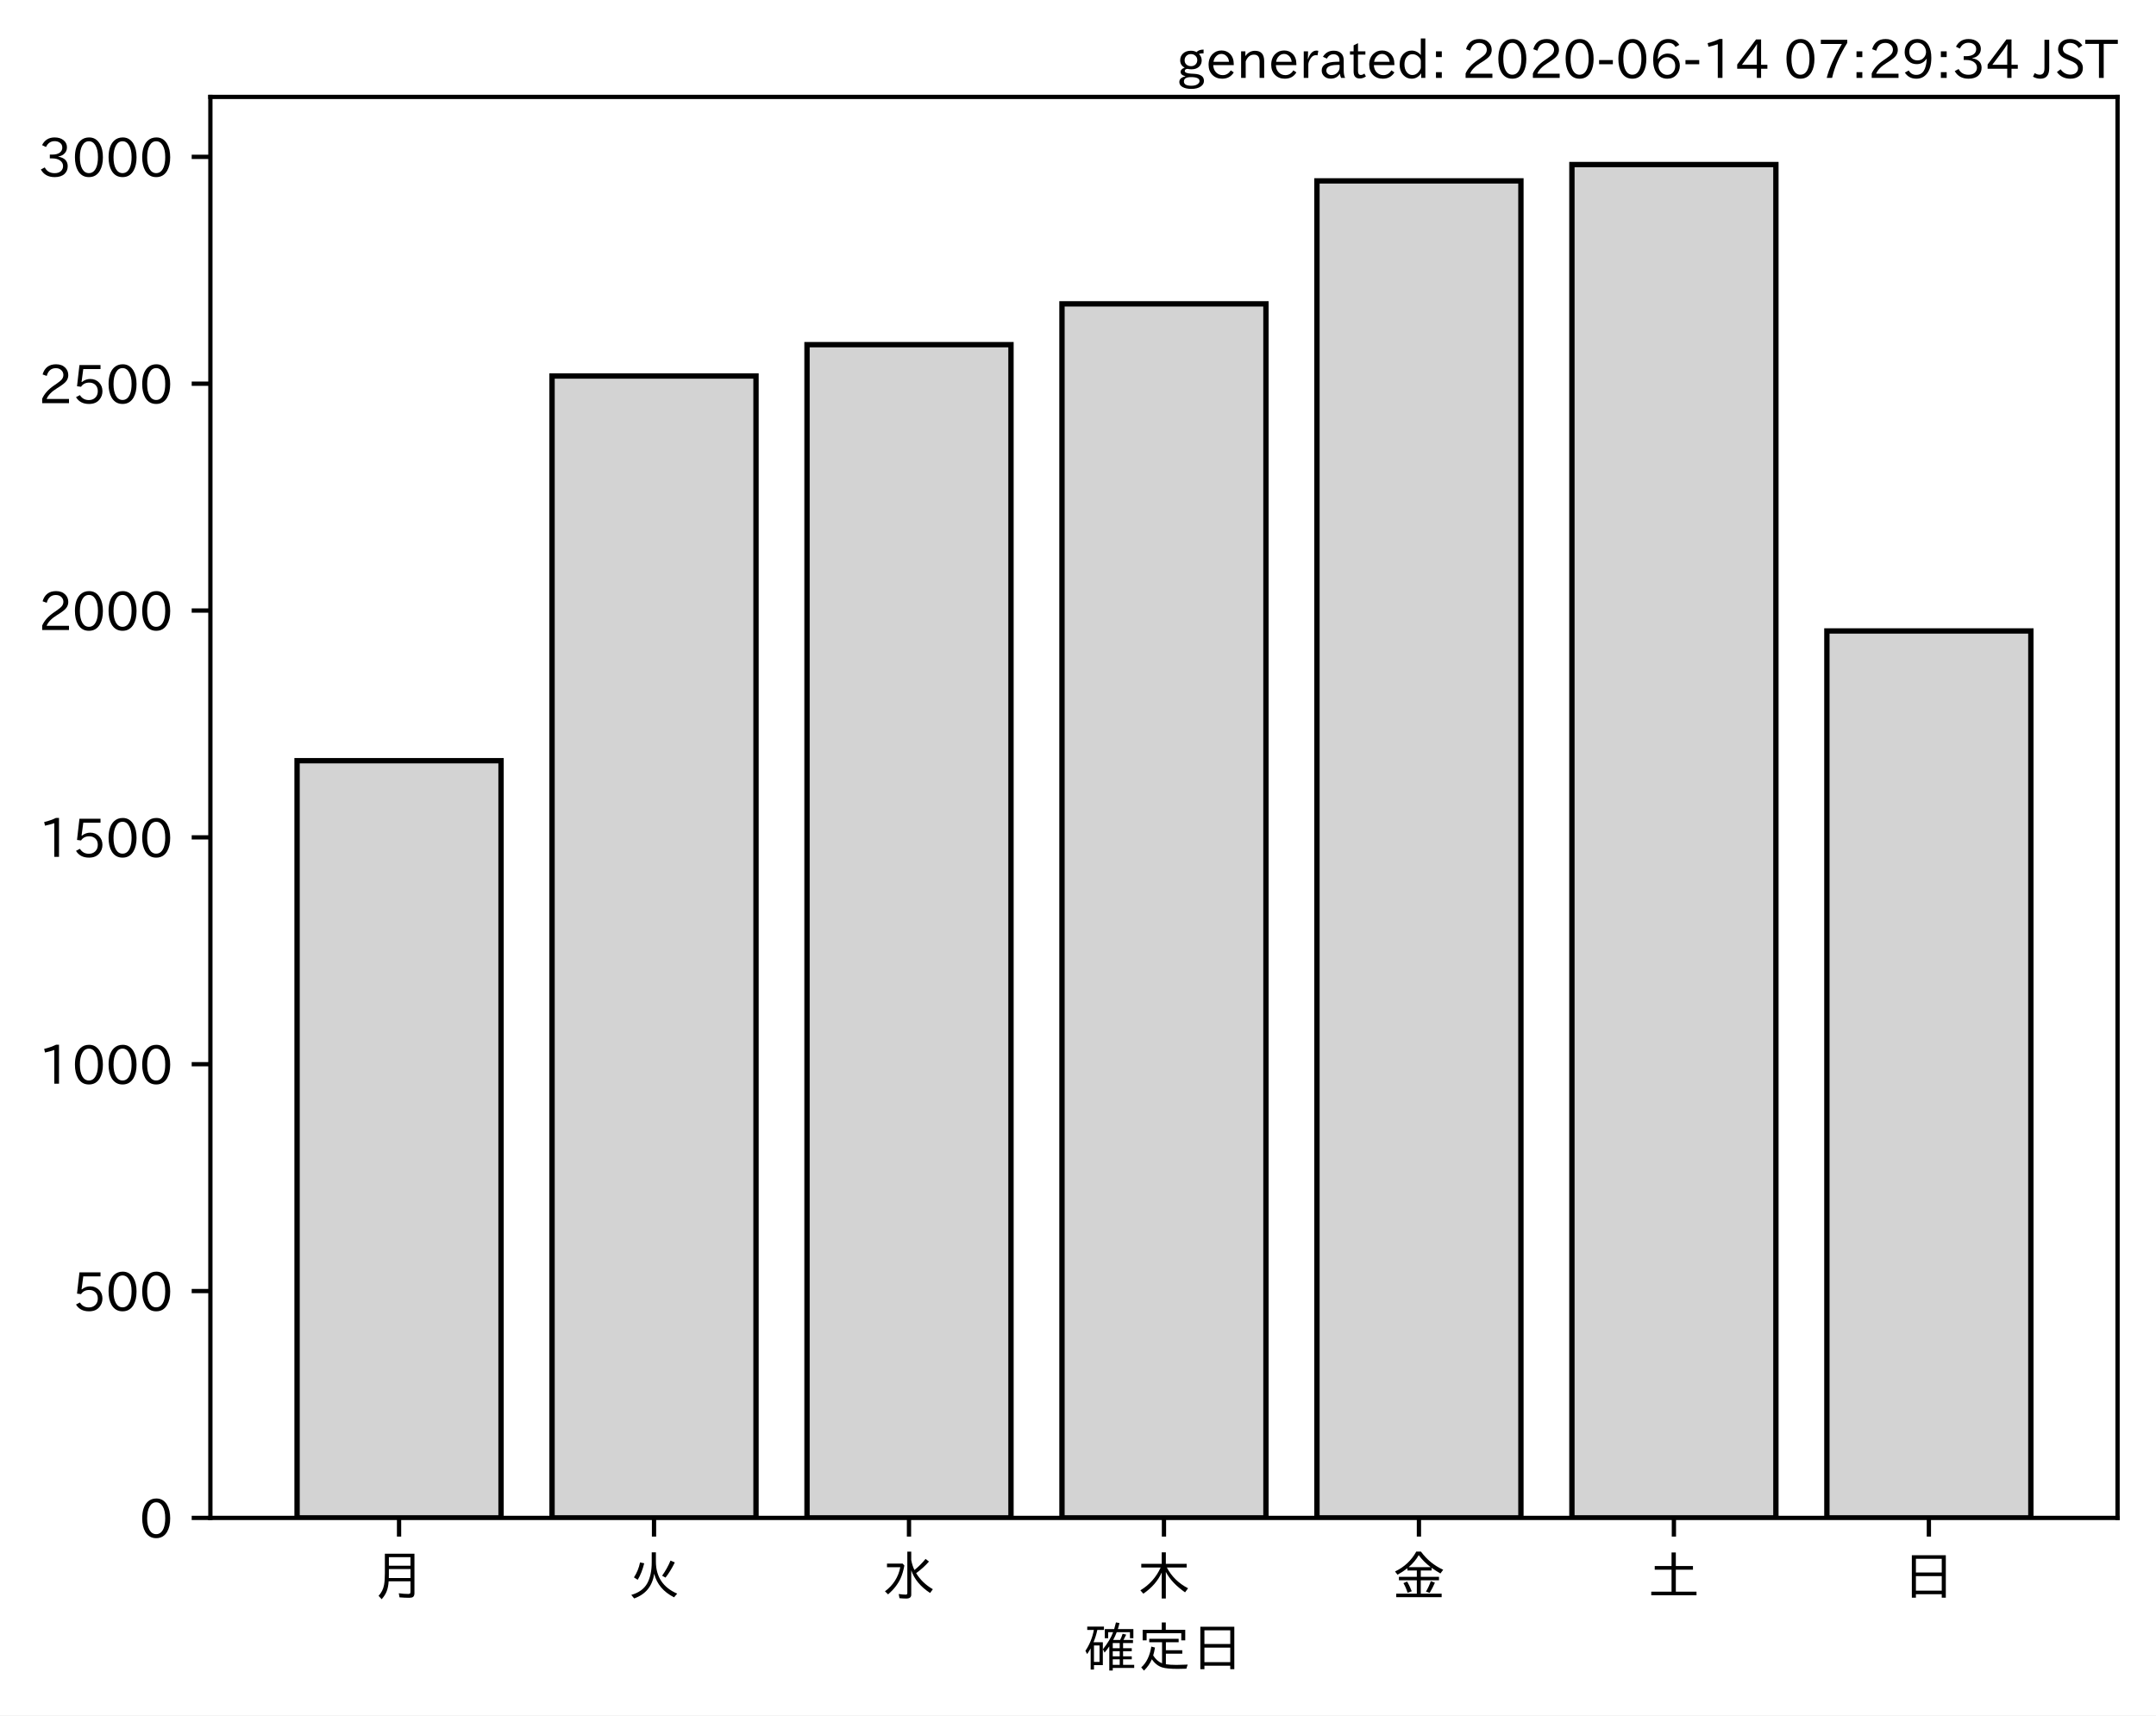
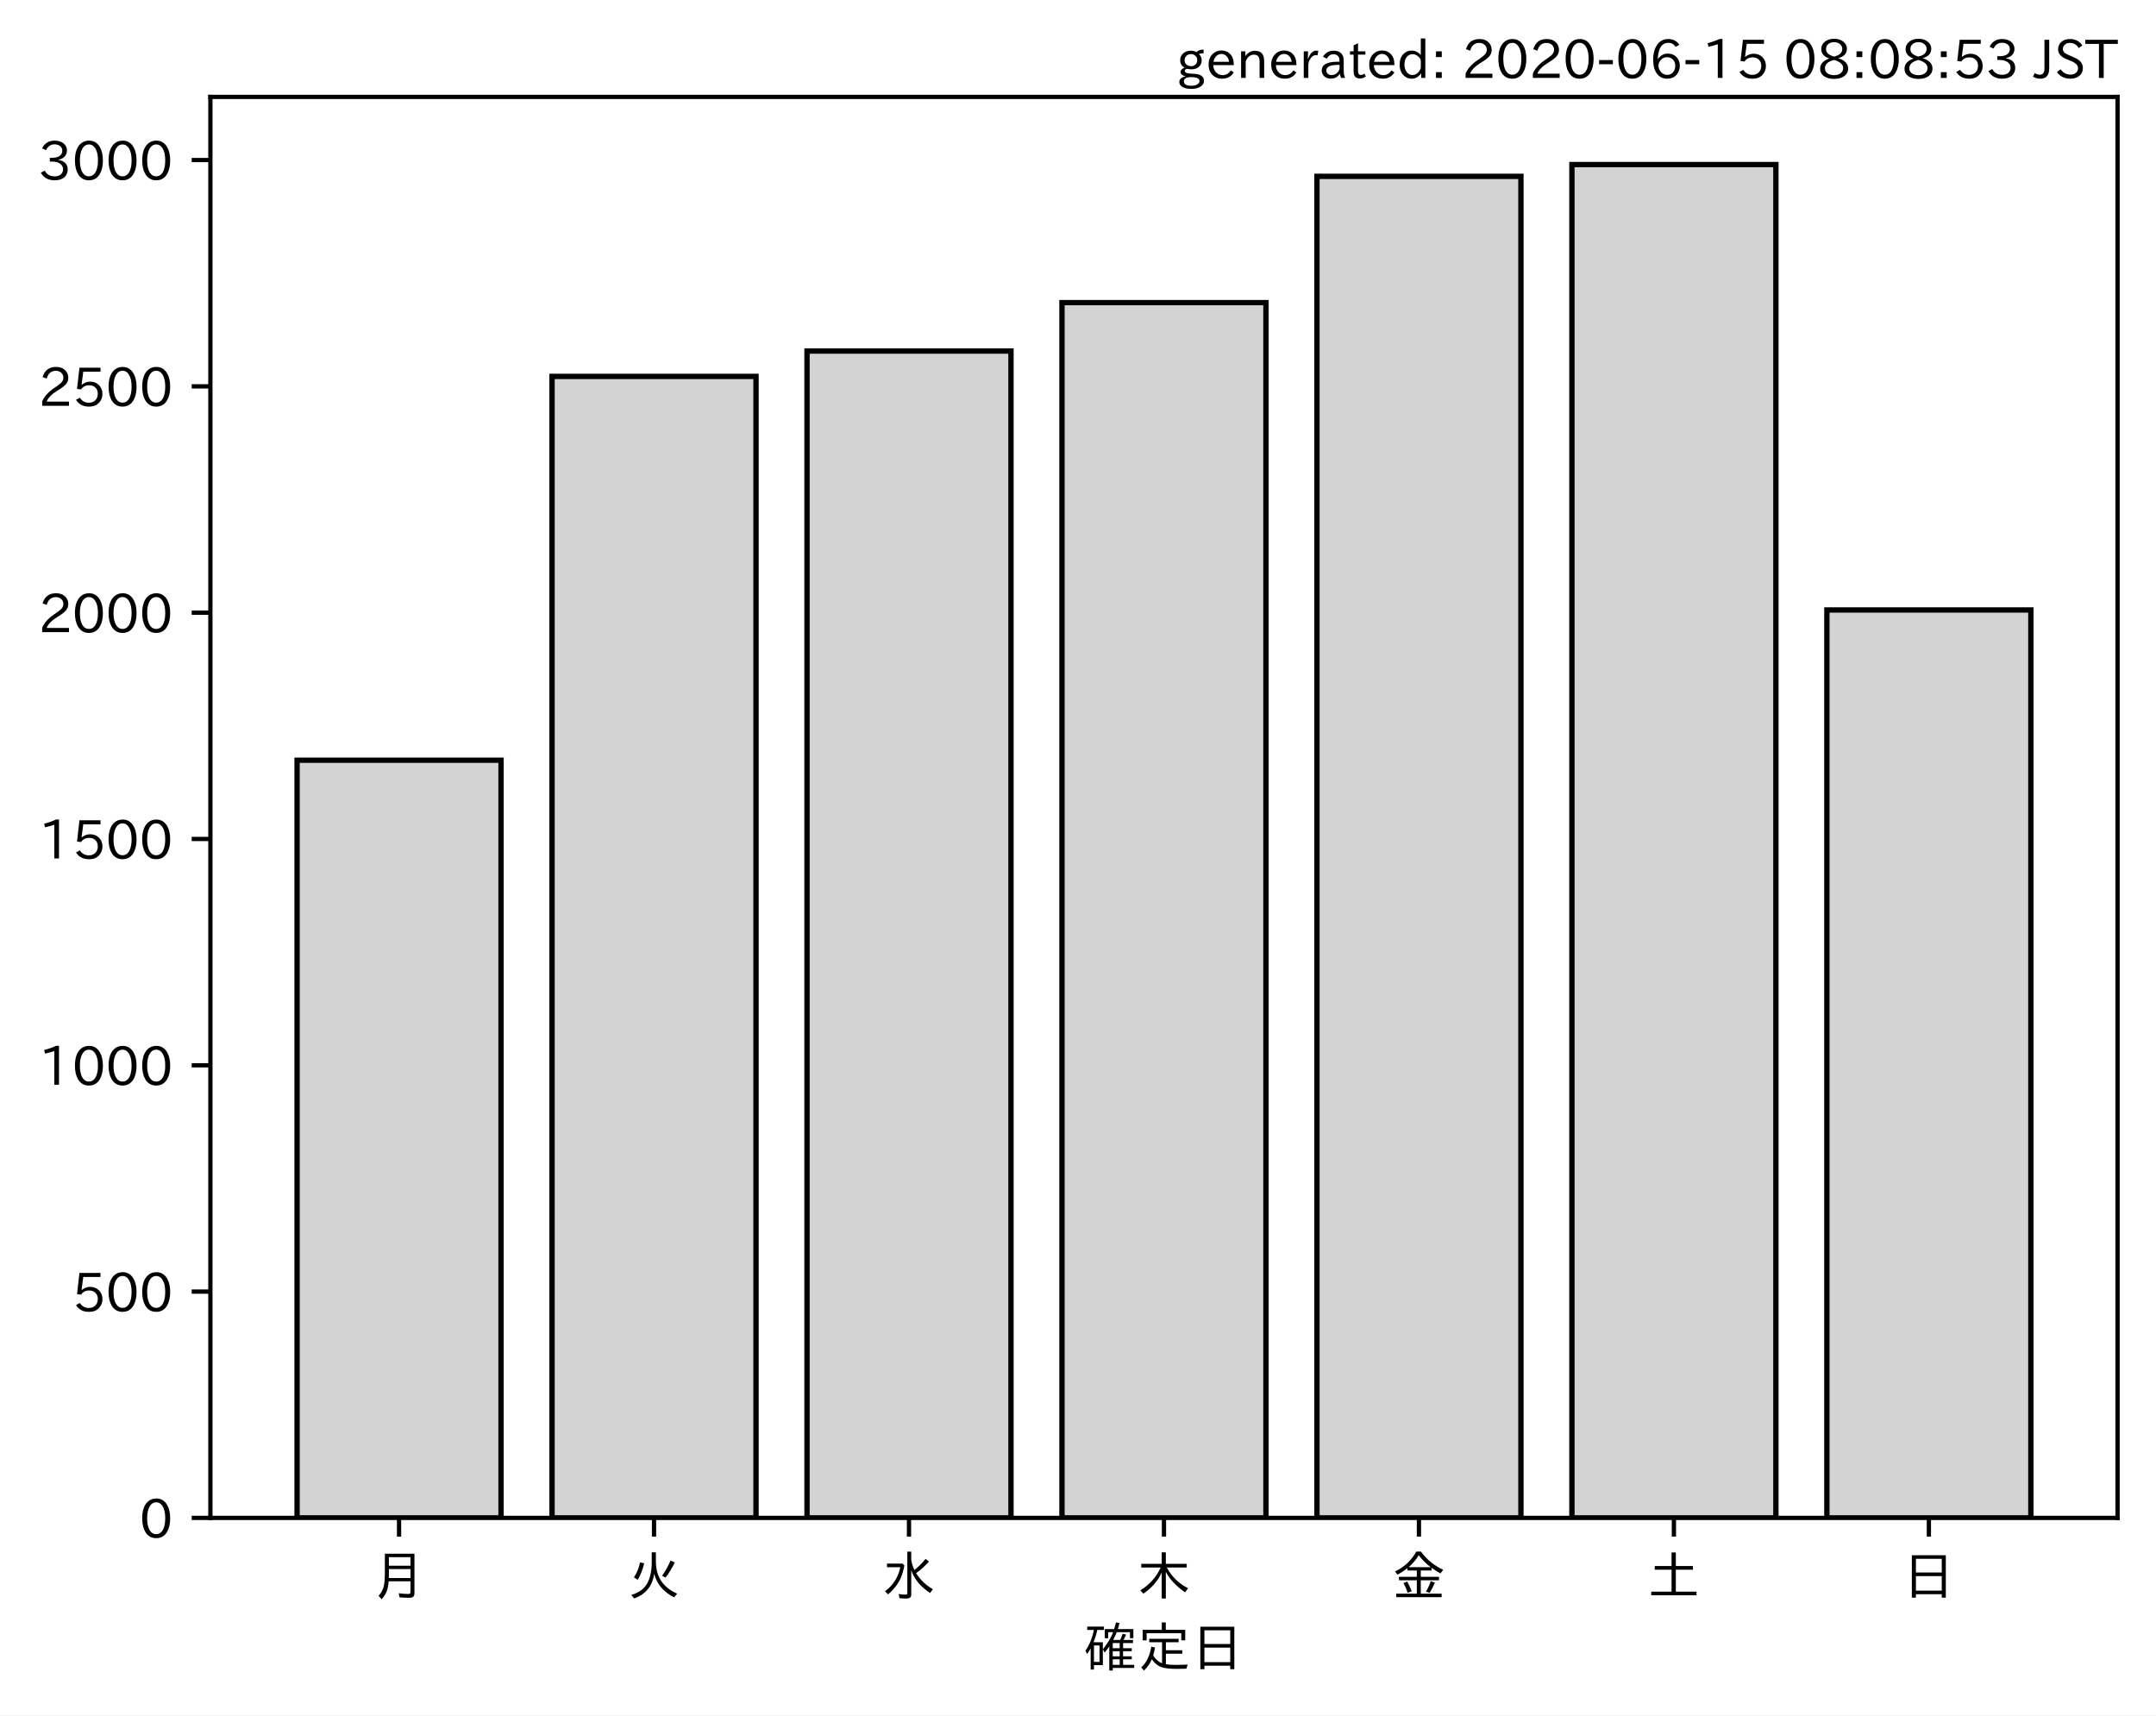
<svg xmlns="http://www.w3.org/2000/svg" xmlns:xlink="http://www.w3.org/1999/xlink" height="321.24pt" version="1.1" viewBox="0 0 403.714 321.24" width="403.714pt">
  <defs>
    <style type="text/css">
*{stroke-linecap:butt;stroke-linejoin:round;}
  </style>
  </defs>
  <g id="figure_1">
    <g id="patch_1">
      <path d="M 0 321.24  L 403.714 321.24  L 403.714 0  L 0 0  z " style="fill:#ffffff;" />
    </g>
    <g id="axes_1">
      <g id="patch_2">
        <path d="M 39.394 284.259  L 396.514 284.259  L 396.514 18.147  L 39.394 18.147  z " style="fill:#ffffff;" />
      </g>
      <g id="patch_3">
-         <path clip-path="url(#p8b8494c007)" d="M 55.626 284.259  L 93.821 284.259  L 93.821 142.458  L 55.626 142.458  z " style="fill:#d3d3d3;stroke:#000000;stroke-linejoin:miter;" />
+         <path clip-path="url(#pb548cbfa99)" d="M 55.626 284.259  L 93.821 284.259  L 93.821 142.366  L 55.626 142.366  z " style="fill:#d3d3d3;stroke:#000000;stroke-linejoin:miter;" />
      </g>
      <g id="patch_4">
-         <path clip-path="url(#p8b8494c007)" d="M 103.37 284.259  L 141.564 284.259  L 141.564 70.411  L 103.37 70.411  z " style="fill:#d3d3d3;stroke:#000000;stroke-linejoin:miter;" />
+         <path clip-path="url(#pb548cbfa99)" d="M 103.37 284.259  L 141.564 284.259  L 141.564 70.487  L 103.37 70.487  z " style="fill:#d3d3d3;stroke:#000000;stroke-linejoin:miter;" />
      </g>
      <g id="patch_5">
-         <path clip-path="url(#p8b8494c007)" d="M 151.113 284.259  L 189.308 284.259  L 189.308 64.548  L 151.113 64.548  z " style="fill:#d3d3d3;stroke:#000000;stroke-linejoin:miter;" />
+         <path clip-path="url(#pb548cbfa99)" d="M 151.113 284.259  L 189.308 284.259  L 189.308 65.741  L 151.113 65.741  z " style="fill:#d3d3d3;stroke:#000000;stroke-linejoin:miter;" />
      </g>
      <g id="patch_6">
-         <path clip-path="url(#p8b8494c007)" d="M 198.856 284.259  L 237.051 284.259  L 237.051 56.902  L 198.856 56.902  z " style="fill:#d3d3d3;stroke:#000000;stroke-linejoin:miter;" />
+         <path clip-path="url(#pb548cbfa99)" d="M 198.856 284.259  L 237.051 284.259  L 237.051 56.671  L 198.856 56.671  z " style="fill:#d3d3d3;stroke:#000000;stroke-linejoin:miter;" />
      </g>
      <g id="patch_7">
-         <path clip-path="url(#p8b8494c007)" d="M 246.6 284.259  L 284.794 284.259  L 284.794 33.877  L 246.6 33.877  z " style="fill:#d3d3d3;stroke:#000000;stroke-linejoin:miter;" />
+         <path clip-path="url(#pb548cbfa99)" d="M 246.6 284.259  L 284.794 284.259  L 284.794 33.022  L 246.6 33.022  z " style="fill:#d3d3d3;stroke:#000000;stroke-linejoin:miter;" />
      </g>
      <g id="patch_8">
-         <path clip-path="url(#p8b8494c007)" d="M 294.343 284.259  L 332.538 284.259  L 332.538 30.819  L 294.343 30.819  z " style="fill:#d3d3d3;stroke:#000000;stroke-linejoin:miter;" />
+         <path clip-path="url(#pb548cbfa99)" d="M 294.343 284.259  L 332.538 284.259  L 332.538 30.819  L 294.343 30.819  z " style="fill:#d3d3d3;stroke:#000000;stroke-linejoin:miter;" />
      </g>
      <g id="patch_9">
-         <path clip-path="url(#p8b8494c007)" d="M 342.086 284.259  L 380.281 284.259  L 380.281 118.159  L 342.086 118.159  z " style="fill:#d3d3d3;stroke:#000000;stroke-linejoin:miter;" />
+         <path clip-path="url(#pb548cbfa99)" d="M 342.086 284.259  L 380.281 284.259  L 380.281 114.225  L 342.086 114.225  z " style="fill:#d3d3d3;stroke:#000000;stroke-linejoin:miter;" />
      </g>
      <g id="matplotlib.axis_1">
        <g id="xtick_1">
          <g id="line2d_1">
            <defs>
-               <path d="M 0 0  L 0 3.5  " id="m222e4a37c0" style="stroke:#000000;stroke-width:0.8;" />
-             </defs>
-             <g>
-               <use style="stroke:#000000;stroke-width:0.8;" x="74.724" xlink:href="#m222e4a37c0" y="284.259" />
+               <path d="M 0 0  L 0 3.5  " id="m1e60bfb1db" style="stroke:#000000;stroke-width:0.8;" />
+             </defs>
+             <g>
+               <use style="stroke:#000000;stroke-width:0.8;" x="74.724" xlink:href="#m1e60bfb1db" y="284.259" />
            </g>
          </g>
          <g id="text_1">
            <defs>
              <path d="M 78.812 77.875  L 78.812 4  Q 78.812 -1.219 76.078 -3.172  Q 73.969 -4.688 68.797 -4.688  Q 60.844 -4.688 50.828 -3.859  L 49.516 3.812  Q 58.594 2.484 67.094 2.484  Q 70.359 2.484 71.047 4.109  Q 71.391 4.891 71.391 6.844  L 71.391 26.125  L 30.516 26.125  Q 29.781 14.938 26.812 7.422  Q 24.031 0.094 17.438 -7.375  L 11.625 -0.984  Q 19.672 7.422 21.922 19.438  Q 23.438 27.688 23.438 41.406  L 23.438 77.875  z M 30.953 71.391  L 30.953 55.328  L 71.391 55.328  L 71.391 71.391  z M 30.953 49.125  L 30.953 39.938  Q 30.953 35.75 30.859 33.547  L 30.859 32.328  L 71.391 32.328  L 71.391 49.125  z " id="IPAexGothic-26376" />
            </defs>
            <g transform="translate(69.7238 298.7493)scale(0.1 -0.1)">
              <use xlink:href="#IPAexGothic-26376" />
            </g>
          </g>
        </g>
        <g id="xtick_2">
          <g id="line2d_2">
            <g>
-               <use style="stroke:#000000;stroke-width:0.8;" x="122.467" xlink:href="#m222e4a37c0" y="284.259" />
+               <use style="stroke:#000000;stroke-width:0.8;" x="122.467" xlink:href="#m1e60bfb1db" y="284.259" />
            </g>
          </g>
          <g id="text_2">
            <defs>
              <path d="M 53.516 80.422  L 53.516 63.188  Q 53.516 20.359 93.406 3.078  L 87.5 -3.812  Q 57.672 11.328 50.297 40.375  Q 45.359 5.672 12.797 -5.906  L 7.422 0.688  Q 28.859 6.844 37.406 22.609  Q 45.703 37.844 45.703 62.016  L 45.703 80.422  z M 12.406 33.5  Q 20.703 46.141 23.828 61.531  L 31.641 59.906  Q 27 41.312 19.438 29  z M 65.141 36.625  Q 74.656 50.047 80.906 64.984  L 88.922 61.531  Q 81.109 45.406 71.531 33.109  z " id="IPAexGothic-28779" />
            </defs>
            <g transform="translate(117.4671 298.7493)scale(0.1 -0.1)">
              <use xlink:href="#IPAexGothic-28779" />
            </g>
          </g>
        </g>
        <g id="xtick_3">
          <g id="line2d_3">
            <g>
-               <use style="stroke:#000000;stroke-width:0.8;" x="170.21" xlink:href="#m222e4a37c0" y="284.259" />
+               <use style="stroke:#000000;stroke-width:0.8;" x="170.21" xlink:href="#m1e60bfb1db" y="284.259" />
            </g>
          </g>
          <g id="text_3">
            <defs>
              <path d="M 54.203 65.922  Q 56.156 55.562 60.203 47.312  Q 71.578 56.453 81 68.109  L 87.406 63.188  Q 77.25 51.516 63.375 41.406  Q 75 22.609 94.672 11.375  L 89.5 4.297  Q 62.75 21.781 54.203 46.781  L 54.203 0.984  Q 54.203 -6.109 44.875 -6.109  Q 38.812 -6.109 32.172 -5.422  L 30.766 2.391  Q 38.422 1.219 44 1.219  Q 46.875 1.219 46.875 4.109  L 46.875 81.688  L 54.203 81.688  z M 8.797 59.281  L 38.094 59.281  L 41.359 55.766  Q 38.672 41.219 34.078 31.297  Q 26.656 15.375 10.891 1.703  L 4.984 7.422  Q 28.266 24.656 33.688 52.594  L 8.797 52.594  z " id="IPAexGothic-27700" />
            </defs>
            <g transform="translate(165.2104 298.7493)scale(0.1 -0.1)">
              <use xlink:href="#IPAexGothic-27700" />
            </g>
          </g>
        </g>
        <g id="xtick_4">
          <g id="line2d_4">
            <g>
-               <use style="stroke:#000000;stroke-width:0.8;" x="217.954" xlink:href="#m222e4a37c0" y="284.259" />
+               <use style="stroke:#000000;stroke-width:0.8;" x="217.954" xlink:href="#m1e60bfb1db" y="284.259" />
            </g>
          </g>
          <g id="text_4">
            <defs>
              <path d="M 55.422 52  Q 68.5 27 95.125 13.094  L 89.5 5.516  Q 64.594 22.797 53.516 43.703  L 53.516 -6  L 45.797 -6  L 45.797 42.672  Q 35.5 19.578 11.422 2.984  L 5.812 9.281  Q 31.453 24.75 43.797 52  L 7.516 52  L 7.516 58.891  L 45.797 58.891  L 45.797 80.469  L 53.516 80.469  L 53.516 58.891  L 92.531 58.891  L 92.531 52  z " id="IPAexGothic-26408" />
            </defs>
            <g transform="translate(212.9538 298.7493)scale(0.1 -0.1)">
              <use xlink:href="#IPAexGothic-26408" />
            </g>
          </g>
        </g>
        <g id="xtick_5">
          <g id="line2d_5">
            <g>
-               <use style="stroke:#000000;stroke-width:0.8;" x="265.697" xlink:href="#m222e4a37c0" y="284.259" />
+               <use style="stroke:#000000;stroke-width:0.8;" x="265.697" xlink:href="#m1e60bfb1db" y="284.259" />
            </g>
          </g>
          <g id="text_5">
            <defs>
              <path d="M 53.469 46.391  L 53.469 34.516  L 87.547 34.516  L 87.547 28.125  L 53.469 28.125  L 53.469 2.984  L 92.531 2.984  L 92.531 -3.516  L 7.516 -3.516  L 7.516 2.984  L 46.047 2.984  L 46.047 28.125  L 12.547 28.125  L 12.547 34.516  L 46.047 34.516  L 46.047 46.391  L 28.422 46.391  L 28.422 50.688  Q 19.734 43.891 9.906 38.531  L 5.219 44.578  Q 31.344 56.984 45.016 81.781  L 53.766 81.781  Q 70.359 59.234 95.453 47.797  L 90.234 40.828  Q 81.547 45.844 73.641 51.469  L 73.641 46.391  z M 72.016 52.688  Q 59.078 62.406 49.562 75.094  Q 42.828 63.141 30.812 52.688  z M 28.719 4.688  Q 26.078 13.719 21 22.797  L 27.875 25.688  Q 31.938 19.188 36.531 7.516  z M 63.188 6.891  Q 68.797 16.406 72.219 26.516  L 79.891 23.578  Q 75.922 14.156 70.125 4.5  z " id="IPAexGothic-37329" />
            </defs>
            <g transform="translate(260.6971 298.7493)scale(0.1 -0.1)">
              <use xlink:href="#IPAexGothic-37329" />
            </g>
          </g>
        </g>
        <g id="xtick_6">
          <g id="line2d_6">
            <g>
-               <use style="stroke:#000000;stroke-width:0.8;" x="313.44" xlink:href="#m222e4a37c0" y="284.259" />
+               <use style="stroke:#000000;stroke-width:0.8;" x="313.44" xlink:href="#m1e60bfb1db" y="284.259" />
            </g>
          </g>
          <g id="text_6">
            <defs>
              <path d="M 45.609 54.781  L 45.609 80.172  L 53.609 80.172  L 53.609 54.781  L 85.688 54.781  L 85.688 47.906  L 53.609 47.906  L 53.609 6.781  L 92.328 6.781  L 92.328 0  L 7.625 0  L 7.625 6.781  L 45.609 6.781  L 45.609 47.906  L 14.109 47.906  L 14.109 54.781  z " id="IPAexGothic-22303" />
            </defs>
            <g transform="translate(308.4404 298.7493)scale(0.1 -0.1)">
              <use xlink:href="#IPAexGothic-22303" />
            </g>
          </g>
        </g>
        <g id="xtick_7">
          <g id="line2d_7">
            <g>
-               <use style="stroke:#000000;stroke-width:0.8;" x="361.184" xlink:href="#m222e4a37c0" y="284.259" />
+               <use style="stroke:#000000;stroke-width:0.8;" x="361.184" xlink:href="#m1e60bfb1db" y="284.259" />
            </g>
          </g>
          <g id="text_7">
            <defs>
              <path d="M 81.734 75  L 81.734 -4.5  L 74.125 -4.5  L 74.125 2  L 25.734 2  L 25.734 -4.5  L 18.109 -4.5  L 18.109 75  z M 25.734 68.312  L 25.734 42.672  L 74.125 42.672  L 74.125 68.312  z M 25.734 35.891  L 25.734 8.688  L 74.125 8.688  L 74.125 35.891  z " id="IPAexGothic-26085" />
            </defs>
            <g transform="translate(356.1837 298.7493)scale(0.1 -0.1)">
              <use xlink:href="#IPAexGothic-26085" />
            </g>
          </g>
        </g>
        <g id="text_8">
          <defs>
            <path d="M 67.922 50.297  Q 70.562 55.281 72.609 61.812  L 79.297 60.203  Q 76.172 53.609 74.219 50.297  L 92 50.297  L 92 44.484  L 73.438 44.484  L 73.438 34.719  L 89.703 34.719  L 89.703 29.203  L 73.438 29.203  L 73.438 19.531  L 89.703 19.531  L 89.703 14.016  L 73.438 14.016  L 73.438 3.609  L 94.281 3.609  L 94.281 -2.203  L 54.109 -2.203  L 54.109 -6.984  L 47.609 -6.984  L 47.609 38.188  Q 43.062 31.547 38.812 26.609  L 35.688 32.812  Q 49.359 49.953 54.781 64.797  L 45.516 64.797  L 45.516 53.516  L 39.203 53.516  L 39.203 70.609  L 56.781 70.609  Q 58.594 76.609 60.109 83.109  L 66.703 81.891  Q 65.234 75.531 63.625 70.609  L 92.719 70.609  L 92.719 53.516  L 86.328 53.516  L 86.328 64.797  L 61.531 64.797  Q 58.547 56.984 54.891 50.297  z M 67.141 44.484  L 54.109 44.484  L 54.109 34.719  L 67.141 34.719  z M 67.141 29.203  L 54.109 29.203  L 54.109 19.531  L 67.141 19.531  z M 67.141 14.016  L 54.109 14.016  L 54.109 3.609  L 67.141 3.609  z M 18.109 46  L 35.547 46  L 35.547 3.078  L 18.953 3.078  L 18.953 -5.125  L 12.75 -5.125  L 12.75 34.469  Q 10.156 29.734 6.156 23.781  L 2.938 29.984  Q 14.547 47.078 18.75 69  L 6.344 69  L 6.344 75.297  L 37.641 75.297  L 37.641 69  L 25.25 69  L 24.953 68.016  Q 22.75 57.234 18.109 46  z M 18.953 39.891  L 18.953 9.188  L 29.344 9.188  L 29.344 39.891  z " id="IPAexGothic-30906" />
            <path d="M 53.609 4.734  Q 61.422 3.516 73.578 3.516  Q 81.109 3.516 94.578 4.109  Q 93.172 0.922 92 -3.562  Q 81.781 -3.906 75.688 -3.906  Q 55.766 -3.906 46.922 -1.219  Q 35.297 2.391 27.344 14.109  Q 22.516 2.547 12.594 -7.172  L 7.422 -1.172  Q 22.125 11.859 26.312 37.797  L 33.203 35.984  Q 31.734 27.438 29.828 21.188  Q 36.531 10.594 46.438 6.5  L 46.438 46  L 22.406 46  L 22.406 52.391  L 77.484 52.391  L 77.484 46  L 53.609 46  L 53.609 31  L 84.328 31  L 84.328 24.516  L 53.609 24.516  z M 53.422 69.188  L 89.844 69.188  L 89.844 49.469  L 82.422 49.469  L 82.422 62.891  L 17.531 62.891  L 17.531 49.469  L 10.109 49.469  L 10.109 69.188  L 45.906 69.188  L 45.906 83.016  L 53.422 83.016  z " id="IPAexGothic-23450" />
          </defs>
          <g transform="translate(202.9538 312.1399)scale(0.1 -0.1)">
            <use xlink:href="#IPAexGothic-30906" />
            <use x="100" xlink:href="#IPAexGothic-23450" />
            <use x="200" xlink:href="#IPAexGothic-26085" />
          </g>
        </g>
      </g>
      <g id="matplotlib.axis_2">
        <g id="ytick_1">
          <g id="line2d_8">
            <defs>
-               <path d="M 0 0  L -3.5 0  " id="mb2e56929d0" style="stroke:#000000;stroke-width:0.8;" />
-             </defs>
-             <g>
-               <use style="stroke:#000000;stroke-width:0.8;" x="39.394" xlink:href="#mb2e56929d0" y="284.259" />
+               <path d="M 0 0  L -3.5 0  " id="me73987e5c0" style="stroke:#000000;stroke-width:0.8;" />
+             </defs>
+             <g>
+               <use style="stroke:#000000;stroke-width:0.8;" x="39.394" xlink:href="#me73987e5c0" y="284.259" />
            </g>
          </g>
          <g id="text_9">
            <defs>
              <path d="M 31.844 73.828  Q 45.016 73.828 52.094 61.625  Q 57.719 51.953 57.719 36.625  Q 57.719 21.438 52.094 11.578  Q 45.125 -0.484 31.5 -0.484  Q 17.922 -0.484 10.938 11.578  Q 5.328 21.438 5.328 36.719  Q 5.328 58.016 15.625 67.719  Q 22.172 73.828 31.844 73.828  z M 31.5 66.656  Q 23.688 66.656 19.188 58.734  Q 14.594 50.734 14.594 36.625  Q 14.594 22.75 19.094 14.797  Q 23.641 6.984 31.5 6.984  Q 40.922 6.984 45.453 18.016  Q 48.438 25.344 48.438 37.109  Q 48.438 50.875 43.844 58.734  Q 39.203 66.656 31.5 66.656  z " id="IPAexGothic-48" />
            </defs>
            <g transform="translate(26.09531 288.0039)scale(0.1 -0.1)">
              <use xlink:href="#IPAexGothic-48" />
            </g>
          </g>
        </g>
        <g id="ytick_2">
          <g id="line2d_9">
            <g>
-               <use style="stroke:#000000;stroke-width:0.8;" x="39.394" xlink:href="#mb2e56929d0" y="241.778" />
+               <use style="stroke:#000000;stroke-width:0.8;" x="39.394" xlink:href="#me73987e5c0" y="241.877" />
            </g>
          </g>
          <g id="text_10">
            <defs>
              <path d="M 18.406 40.672  Q 25.531 46.297 33.938 46.297  Q 44 46.297 50.641 39.5  Q 56.844 33.016 56.844 23.391  Q 56.844 14.656 51.516 8.016  Q 44.828 -0.484 31.734 -0.484  Q 14.984 -0.484 7.328 12.25  L 14.656 16.062  Q 20.453 6.781 31.453 6.781  Q 38.531 6.781 43.266 11.188  Q 48.141 15.828 48.141 23.484  Q 48.141 30.719 43.844 35.016  Q 39.359 39.5 32.125 39.5  Q 21.969 39.5 16.75 31.688  L 9.234 32.672  L 13.812 72.406  L 53.219 72.406  L 53.219 64.891  L 20.953 64.891  L 17.719 40.672  z " id="IPAexGothic-53" />
            </defs>
-             <g transform="translate(13.49844 245.5232)scale(0.1 -0.1)">
+             <g transform="translate(13.49844 245.6227)scale(0.1 -0.1)">
              <use xlink:href="#IPAexGothic-53" />
              <use x="62.988" xlink:href="#IPAexGothic-48" />
              <use x="125.977" xlink:href="#IPAexGothic-48" />
            </g>
          </g>
        </g>
        <g id="ytick_3">
          <g id="line2d_10">
            <g>
-               <use style="stroke:#000000;stroke-width:0.8;" x="39.394" xlink:href="#mb2e56929d0" y="199.297" />
+               <use style="stroke:#000000;stroke-width:0.8;" x="39.394" xlink:href="#me73987e5c0" y="199.496" />
            </g>
          </g>
          <g id="text_11">
            <defs>
              <path d="M 38.484 0.984  L 29.688 0.984  L 29.688 64.109  Q 21.438 61.281 12.312 59.328  L 10.688 66.109  Q 23.734 69.391 32.906 73.922  L 38.484 73.922  z " id="IPAexGothic-49" />
            </defs>
-             <g transform="translate(7.2 203.0425)scale(0.1 -0.1)">
+             <g transform="translate(7.2 203.2414)scale(0.1 -0.1)">
              <use xlink:href="#IPAexGothic-49" />
              <use x="62.988" xlink:href="#IPAexGothic-48" />
              <use x="125.977" xlink:href="#IPAexGothic-48" />
              <use x="188.965" xlink:href="#IPAexGothic-48" />
            </g>
          </g>
        </g>
        <g id="ytick_4">
          <g id="line2d_11">
            <g>
-               <use style="stroke:#000000;stroke-width:0.8;" x="39.394" xlink:href="#mb2e56929d0" y="156.816" />
+               <use style="stroke:#000000;stroke-width:0.8;" x="39.394" xlink:href="#me73987e5c0" y="157.115" />
            </g>
          </g>
          <g id="text_12">
-             <g transform="translate(7.2 160.5618)scale(0.1 -0.1)">
+             <g transform="translate(7.2 160.8601)scale(0.1 -0.1)">
              <use xlink:href="#IPAexGothic-49" />
              <use x="62.988" xlink:href="#IPAexGothic-53" />
              <use x="125.977" xlink:href="#IPAexGothic-48" />
              <use x="188.965" xlink:href="#IPAexGothic-48" />
            </g>
          </g>
        </g>
        <g id="ytick_5">
          <g id="line2d_12">
            <g>
-               <use style="stroke:#000000;stroke-width:0.8;" x="39.394" xlink:href="#mb2e56929d0" y="114.336" />
+               <use style="stroke:#000000;stroke-width:0.8;" x="39.394" xlink:href="#me73987e5c0" y="114.734" />
            </g>
          </g>
          <g id="text_13">
            <defs>
              <path d="M 57.172 0.984  L 6.984 0.984  L 6.984 9.281  Q 12.891 23.047 29.594 34.422  L 32.375 36.281  Q 40.922 42.141 43.609 45.406  Q 46.688 49.266 46.688 53.812  Q 46.688 58.938 43.062 62.547  Q 39.062 66.547 32.562 66.547  Q 19.531 66.547 15.484 52  L 7.766 54.781  Q 13.328 73.828 33.062 73.828  Q 43.844 73.828 50.25 67.438  Q 55.859 61.672 55.859 53.516  Q 55.859 47.469 52.25 42.531  Q 48.922 37.75 36.969 30.281  L 34.859 29  Q 19.625 19.578 15.281 8.891  L 57.172 8.891  z " id="IPAexGothic-50" />
            </defs>
-             <g transform="translate(7.2 118.081)scale(0.1 -0.1)">
+             <g transform="translate(7.2 118.4789)scale(0.1 -0.1)">
              <use xlink:href="#IPAexGothic-50" />
              <use x="62.988" xlink:href="#IPAexGothic-48" />
              <use x="125.977" xlink:href="#IPAexGothic-48" />
              <use x="188.965" xlink:href="#IPAexGothic-48" />
            </g>
          </g>
        </g>
        <g id="ytick_6">
          <g id="line2d_13">
            <g>
-               <use style="stroke:#000000;stroke-width:0.8;" x="39.394" xlink:href="#mb2e56929d0" y="71.855" />
+               <use style="stroke:#000000;stroke-width:0.8;" x="39.394" xlink:href="#me73987e5c0" y="72.352" />
            </g>
          </g>
          <g id="text_14">
-             <g transform="translate(7.2 75.60032)scale(0.1 -0.1)">
+             <g transform="translate(7.2 76.09758)scale(0.1 -0.1)">
              <use xlink:href="#IPAexGothic-50" />
              <use x="62.988" xlink:href="#IPAexGothic-53" />
              <use x="125.977" xlink:href="#IPAexGothic-48" />
              <use x="188.965" xlink:href="#IPAexGothic-48" />
            </g>
          </g>
        </g>
        <g id="ytick_7">
          <g id="line2d_14">
            <g>
-               <use style="stroke:#000000;stroke-width:0.8;" x="39.394" xlink:href="#mb2e56929d0" y="29.374" />
+               <use style="stroke:#000000;stroke-width:0.8;" x="39.394" xlink:href="#me73987e5c0" y="29.971" />
            </g>
          </g>
          <g id="text_15">
            <defs>
              <path d="M 37.203 37.797  Q 54.781 34.625 54.781 19.969  Q 54.781 11.188 48.875 5.562  Q 42.328 -0.484 30.375 -0.484  Q 12.453 -0.484 4.5 13.766  L 11.812 17.672  Q 17.328 6.891 30.281 6.891  Q 37.891 6.891 42.094 10.797  Q 46.094 14.5 46.094 20.172  Q 46.094 26.859 40.094 30.906  Q 34.625 34.578 25.688 34.578  L 21.297 34.578  L 21.297 41.703  L 25.875 41.703  Q 34.859 41.703 39.594 45.125  Q 44.672 48.734 44.672 54.828  Q 44.672 61.469 38.969 64.656  Q 35.297 66.844 30.172 66.844  Q 19.344 66.844 14.109 55.906  L 6.781 59.422  Q 14.016 73.828 30.281 73.828  Q 40.578 73.828 46.969 68.656  Q 53.375 63.578 53.375 55.219  Q 53.375 47.312 47.172 42.281  Q 43.172 39.062 37.203 38.188  z " id="IPAexGothic-51" />
            </defs>
-             <g transform="translate(7.2 33.11959)scale(0.1 -0.1)">
+             <g transform="translate(7.2 33.71631)scale(0.1 -0.1)">
              <use xlink:href="#IPAexGothic-51" />
              <use x="62.988" xlink:href="#IPAexGothic-48" />
              <use x="125.977" xlink:href="#IPAexGothic-48" />
              <use x="188.965" xlink:href="#IPAexGothic-48" />
            </g>
          </g>
        </g>
      </g>
      <g id="patch_10">
        <path d="M 39.394 284.259  L 39.394 18.147  " style="fill:none;stroke:#000000;stroke-linecap:square;stroke-linejoin:miter;stroke-width:0.8;" />
      </g>
      <g id="patch_11">
        <path d="M 396.514 284.259  L 396.514 18.147  " style="fill:none;stroke:#000000;stroke-linecap:square;stroke-linejoin:miter;stroke-width:0.8;" />
      </g>
      <g id="patch_12">
        <path d="M 39.394 284.259  L 396.514 284.259  " style="fill:none;stroke:#000000;stroke-linecap:square;stroke-linejoin:miter;stroke-width:0.8;" />
      </g>
      <g id="patch_13">
        <path d="M 39.394 18.147  L 396.514 18.147  " style="fill:none;stroke:#000000;stroke-linecap:square;stroke-linejoin:miter;stroke-width:0.8;" />
      </g>
    </g>
    <g id="text_16">
      <defs>
        <path d="M 20.797 17.969  Q 15.719 17.531 15.719 14.062  Q 15.719 9.578 27.547 8.984  L 33.297 8.688  Q 51.609 7.766 51.609 -4.594  Q 51.609 -10.938 45.703 -14.984  Q 39.359 -19.578 28.031 -19.578  Q 17.781 -19.578 11.531 -16.062  Q 5.516 -12.641 5.516 -6.688  Q 5.516 1.312 16.797 3.859  L 16.797 4.203  Q 7.906 6.453 7.906 12.156  Q 7.906 17.438 15.531 20.266  Q 7.125 24.609 7.125 34.078  Q 7.125 41.406 12.016 46.297  Q 17.625 51.906 27.156 51.906  Q 33.203 51.906 37.844 49.266  Q 41.406 53.953 50.922 54.109  L 50.922 47.078  Q 44.344 46.922 42.234 45.906  Q 47.406 40.828 47.406 33.891  Q 47.406 27 42.719 22.266  Q 37.5 17.094 28.328 17.094  Q 24.422 17.094 20.797 17.969  z M 27.094 45.609  Q 22.016 45.609 18.703 42.281  Q 15.438 39.016 15.438 34.078  Q 15.438 29.25 18.5 26.312  Q 21.828 23 27.438 23  Q 32.719 23 35.891 26.219  Q 39.109 29.391 39.109 34.422  Q 39.109 39.016 35.891 42.188  Q 32.516 45.609 27.094 45.609  z M 27.391 2.484  Q 14.109 2.484 14.109 -5.719  Q 14.109 -13.672 28.125 -13.672  Q 37.156 -13.672 41.219 -9.469  Q 43.312 -7.516 43.312 -4.891  Q 43.312 2.484 27.391 2.484  z " id="IPAexGothic-103" />
        <path d="M 13.484 24.906  Q 13.922 16.266 18.891 11.281  Q 23.969 6.203 31.203 6.203  Q 40.719 6.203 46.297 15.094  L 51.906 11.375  Q 44.828 -0.484 30.172 -0.484  Q 19.094 -0.484 11.969 6.594  Q 4.781 13.812 4.781 25.641  Q 4.781 38.188 12.312 45.703  Q 19 52.391 29 52.391  Q 38.422 52.391 44.781 46.188  Q 51.906 38.969 51.906 26.906  L 51.906 24.906  z M 43.062 31.203  Q 42.328 37.984 38.281 41.891  Q 34.281 45.906 28.812 45.906  Q 22.469 45.906 17.969 40.484  Q 14.891 36.812 13.969 31.203  z " id="IPAexGothic-101" />
        <path d="M 52 0.984  L 43.406 0.984  L 43.406 31.891  Q 43.406 44.578 32.906 44.578  Q 22.312 44.578 17.391 31.891  L 17.391 0.984  L 8.797 0.984  L 8.797 50.781  L 16.797 50.781  L 16.797 41.797  Q 23.828 51.812 34.719 51.812  Q 52 51.812 52 32.375  z " id="IPAexGothic-110" />
        <path d="M 36.078 51.812  L 34.578 43.266  Q 32.906 43.609 31.594 43.609  Q 25.828 43.609 22.078 38.188  Q 17.391 31.344 17.391 26.172  L 17.391 0.984  L 8.797 0.984  L 8.797 50.781  L 16.891 50.781  L 16.5 35.984  L 16.703 35.984  Q 22.219 52.203 32.766 52.203  Q 34.469 52.203 36.078 51.812  z " id="IPAexGothic-114" />
        <path d="M 49.312 0.984  L 41.75 0.984  Q 39.984 4.734 39.547 8.688  L 39.203 8.688  Q 33.547 -0.391 22.312 -0.391  Q 14.594 -0.391 9.719 4.5  Q 5.422 8.797 5.422 14.984  Q 5.422 30.422 32.031 31.203  L 38.719 31.391  L 38.719 33.984  Q 38.719 39.203 35.75 42.188  Q 32.625 45.312 27.734 45.312  Q 19.344 45.312 15.141 37.156  L 7.719 40.578  Q 14.656 52 27.938 52  Q 37.109 52 42.047 46.875  Q 46.625 42.281 46.625 33.891  L 46.625 15.578  Q 46.625 6.25 49.312 0.984  z M 38.922 25.391  L 33.453 25.297  Q 14.109 24.859 14.109 14.891  Q 14.109 11.375 16.406 9.078  Q 19.234 6.297 23.828 6.297  Q 30.219 6.297 34.906 10.984  Q 38.922 15.141 38.922 21  z " id="IPAexGothic-97" />
        <path d="M 33.203 3.766  Q 27.641 -0.094 21.828 -0.094  Q 10.203 -0.094 10.203 12.984  L 10.203 44.672  L 3.422 44.672  L 3.422 50.781  L 10.203 50.781  L 10.203 61.969  L 18.406 66.062  L 18.406 50.781  L 32.234 50.781  L 32.234 44.672  L 18.406 44.672  L 18.406 14.156  Q 18.406 6.5 23.641 6.5  Q 27.156 6.5 30.328 9.188  z " id="IPAexGothic-116" />
        <path d="M 52.984 0.984  L 45.172 0.984  L 45.172 9.672  Q 38.141 -0.484 27.391 -0.484  Q 18.453 -0.484 12.312 5.812  Q 4.891 13.188 4.891 25.984  Q 4.891 38.531 12.062 45.906  Q 18.266 52.203 27.391 52.203  Q 37.25 52.203 44.484 43.891  L 44.484 74.906  L 52.984 74.906  z M 44.484 20.359  L 44.484 32.766  Q 44.484 37.703 38.375 42.281  Q 34.078 45.406 28.953 45.406  Q 23.188 45.406 19.188 41.406  Q 13.875 36.078 13.875 26.219  Q 13.875 17.328 18.266 11.719  Q 22.516 6.391 28.859 6.391  Q 36.281 6.391 41.5 13.672  Q 44.484 17.719 44.484 20.359  z " id="IPAexGothic-100" />
        <path d="M 21.391 39.984  L 10.5 39.984  L 10.5 50.781  L 21.391 50.781  z M 21.391 0.984  L 10.5 0.984  L 10.5 11.766  L 21.391 11.766  z " id="IPAexGothic-58" />
        <path id="IPAexGothic-32" />
        <path d="M 30.766 26.609  L 4.984 26.609  L 4.984 34.422  L 30.766 34.422  z " id="IPAexGothic-45" />
        <path d="M 16.5 36.375  Q 23.578 46.578 34.906 46.578  Q 45.406 46.578 51.812 39.266  Q 57.422 32.906 57.422 23.781  Q 57.422 13.812 51.125 6.781  Q 44.578 -0.484 34.031 -0.484  Q 21.484 -0.484 14.406 9.078  Q 7.516 18.406 7.516 34.812  Q 7.516 53.516 15.828 64.203  Q 23.344 73.828 35.5 73.828  Q 49.859 73.828 56.391 62.891  L 49.219 58.984  Q 45.219 66.656 35.938 66.656  Q 17.484 66.656 16.109 36.375  z M 33.453 39.797  Q 26.312 39.797 21.625 34.469  Q 17.438 29.688 17.438 24.078  Q 17.438 18.062 21.141 13.188  Q 26.125 6.688 33.734 6.688  Q 41.703 6.688 45.953 13.188  Q 48.828 17.625 48.828 23.484  Q 48.828 30.375 45.016 34.812  Q 40.625 39.797 33.453 39.797  z " id="IPAexGothic-54" />
-         <path d="M 59.578 18.109  L 47.797 18.109  L 47.797 0.984  L 39.797 0.984  L 39.797 18.109  L 3.078 18.109  L 3.078 26.125  L 38.375 73.094  L 47.797 73.094  L 47.797 25.531  L 59.578 25.531  z M 40.281 64.203  L 39.984 64.203  Q 35.594 57.125 31.297 51.312  L 11.859 25.531  L 39.797 25.531  L 39.797 49.125  Q 39.797 54.391 40.281 64.203  z " id="IPAexGothic-52" />
-         <path d="M 56.203 66.609  Q 34.969 32.906 27.781 0.984  L 17.672 0.984  Q 24.703 28.656 46.094 64.5  L 6.688 64.5  L 6.688 72.406  L 56.203 72.406  z " id="IPAexGothic-55" />
-         <path d="M 46.625 36.812  Q 39.75 26.812 28.328 26.812  Q 19.578 26.812 13.234 32.125  Q 5.719 38.422 5.719 49.422  Q 5.719 59.578 12.016 66.656  Q 18.453 73.828 29.203 73.828  Q 43.75 73.828 50.641 61.719  Q 55.609 52.781 55.609 38.625  Q 55.609 19.531 47.516 9.188  Q 39.891 -0.484 27.641 -0.484  Q 13.422 -0.484 6.109 10.984  L 13.328 14.891  Q 18.062 6.688 27.391 6.688  Q 45.656 6.688 47.016 36.812  z M 29.5 66.844  Q 22.656 66.844 18.312 61.719  Q 14.406 57.078 14.406 50  Q 14.406 42.828 18.109 38.719  Q 22.406 33.797 29.781 33.797  Q 37.984 33.797 42.625 40.188  Q 45.703 44.484 45.703 49.516  Q 45.703 55.516 42.094 60.359  Q 37.109 66.844 29.5 66.844  z " id="IPAexGothic-57" />
+         <path d="M 39.703 37.891  Q 57.812 31.734 57.812 18.703  Q 57.812 8.453 48.438 3.078  Q 41.609 -0.875 31.5 -0.875  Q 21.344 -0.875 14.5 3.078  Q 5.422 8.297 5.422 18.406  Q 5.422 31.062 22.016 37.203  L 22.016 37.5  Q 7.516 42.719 7.516 54.828  Q 7.516 64.062 15.328 69.625  Q 21.969 74.312 31.547 74.312  Q 42.234 74.312 48.922 68.797  Q 55.516 63.578 55.516 55.719  Q 55.516 42.281 39.703 38.188  z M 31.594 41.016  Q 46.828 44.625 46.828 55.125  Q 46.828 61.188 41.797 64.844  Q 37.703 67.922 31.5 67.922  Q 25.094 67.922 20.797 64.5  Q 16.406 60.891 16.406 55.031  Q 16.406 49.219 21.094 45.703  Q 23.344 43.891 26.906 42.531  Q 31 40.875 31.594 41.016  z M 30.906 34.516  Q 14.406 30.172 14.406 19  Q 14.406 12.109 20.516 8.688  Q 25.094 6.109 31.391 6.109  Q 40.234 6.109 45.016 10.891  Q 48.531 14.406 48.531 19.531  Q 48.531 24.906 43.656 28.906  Q 40.766 31.156 36.719 32.812  Q 31.984 34.719 30.906 34.516  z " id="IPAexGothic-56" />
        <path d="M 28.422 72.406  L 28.422 19.281  Q 28.422 -0.484 11.922 -0.484  Q 4.734 -0.484 -1.953 3.266  L 1.312 10.062  Q 5.906 6.984 10.844 6.984  Q 19.531 6.984 19.531 18.797  L 19.531 72.406  z " id="IPAexGothic-74" />
        <path d="M 45.609 56.891  Q 40.047 66.547 28.953 66.547  Q 22.703 66.547 18.953 62.641  Q 16.062 59.422 16.062 55.219  Q 16.062 50.594 19.781 47.609  Q 22.562 45.516 31 42  L 34.375 40.578  Q 45.703 36.031 49.859 30.516  Q 53.469 25.688 53.469 19.672  Q 53.469 10.062 46.391 4.5  Q 39.984 -0.484 30.172 -0.484  Q 13.766 -0.484 4.891 11.969  L 11.766 17.188  Q 18.797 7.172 30.281 7.172  Q 35.75 7.172 39.594 9.766  Q 44.391 13.234 44.391 19  Q 44.391 23.484 40.875 27  Q 37.109 30.609 27 34.469  L 24.078 35.594  Q 7.078 42.094 7.078 54.391  Q 7.078 62.594 12.594 67.922  Q 18.797 73.828 29.109 73.828  Q 44.391 73.828 52.484 61.812  z " id="IPAexGothic-83" />
        <path d="M 60.406 64.703  L 33.984 64.703  L 33.984 0.984  L 25.094 0.984  L 25.094 64.703  L -0.484 64.703  L -0.484 72.406  L 60.406 72.406  z " id="IPAexGothic-84" />
      </defs>
      <g transform="translate(220.2794 14.69063)scale(0.1 -0.1)">
        <use xlink:href="#IPAexGothic-103" />
        <use x="55.518" xlink:href="#IPAexGothic-101" />
        <use x="112.402" xlink:href="#IPAexGothic-110" />
        <use x="172.803" xlink:href="#IPAexGothic-101" />
        <use x="229.688" xlink:href="#IPAexGothic-114" />
        <use x="266.699" xlink:href="#IPAexGothic-97" />
        <use x="321.68" xlink:href="#IPAexGothic-116" />
        <use x="356.299" xlink:href="#IPAexGothic-101" />
        <use x="413.184" xlink:href="#IPAexGothic-100" />
        <use x="475.586" xlink:href="#IPAexGothic-58" />
        <use x="507.568" xlink:href="#IPAexGothic-32" />
        <use x="534.57" xlink:href="#IPAexGothic-50" />
        <use x="597.559" xlink:href="#IPAexGothic-48" />
        <use x="660.547" xlink:href="#IPAexGothic-50" />
        <use x="723.535" xlink:href="#IPAexGothic-48" />
        <use x="786.523" xlink:href="#IPAexGothic-45" />
        <use x="822.314" xlink:href="#IPAexGothic-48" />
        <use x="885.303" xlink:href="#IPAexGothic-54" />
        <use x="948.291" xlink:href="#IPAexGothic-45" />
        <use x="984.082" xlink:href="#IPAexGothic-49" />
-         <use x="1047.07" xlink:href="#IPAexGothic-52" />
+         <use x="1047.07" xlink:href="#IPAexGothic-53" />
        <use x="1110.059" xlink:href="#IPAexGothic-32" />
        <use x="1137.061" xlink:href="#IPAexGothic-48" />
-         <use x="1200.049" xlink:href="#IPAexGothic-55" />
+         <use x="1200.049" xlink:href="#IPAexGothic-56" />
        <use x="1263.037" xlink:href="#IPAexGothic-58" />
-         <use x="1295.02" xlink:href="#IPAexGothic-50" />
-         <use x="1358.008" xlink:href="#IPAexGothic-57" />
+         <use x="1295.02" xlink:href="#IPAexGothic-48" />
+         <use x="1358.008" xlink:href="#IPAexGothic-56" />
        <use x="1420.996" xlink:href="#IPAexGothic-58" />
-         <use x="1452.979" xlink:href="#IPAexGothic-51" />
-         <use x="1515.967" xlink:href="#IPAexGothic-52" />
+         <use x="1452.979" xlink:href="#IPAexGothic-53" />
+         <use x="1515.967" xlink:href="#IPAexGothic-51" />
        <use x="1578.955" xlink:href="#IPAexGothic-32" />
        <use x="1605.957" xlink:href="#IPAexGothic-74" />
        <use x="1643.945" xlink:href="#IPAexGothic-83" />
        <use x="1702.441" xlink:href="#IPAexGothic-84" />
      </g>
    </g>
  </g>
  <defs>
-     <clipPath id="p8b8494c007">
+     <clipPath id="pb548cbfa99">
      <rect height="266.112" width="357.12" x="39.394" y="18.147" />
    </clipPath>
  </defs>
</svg>
